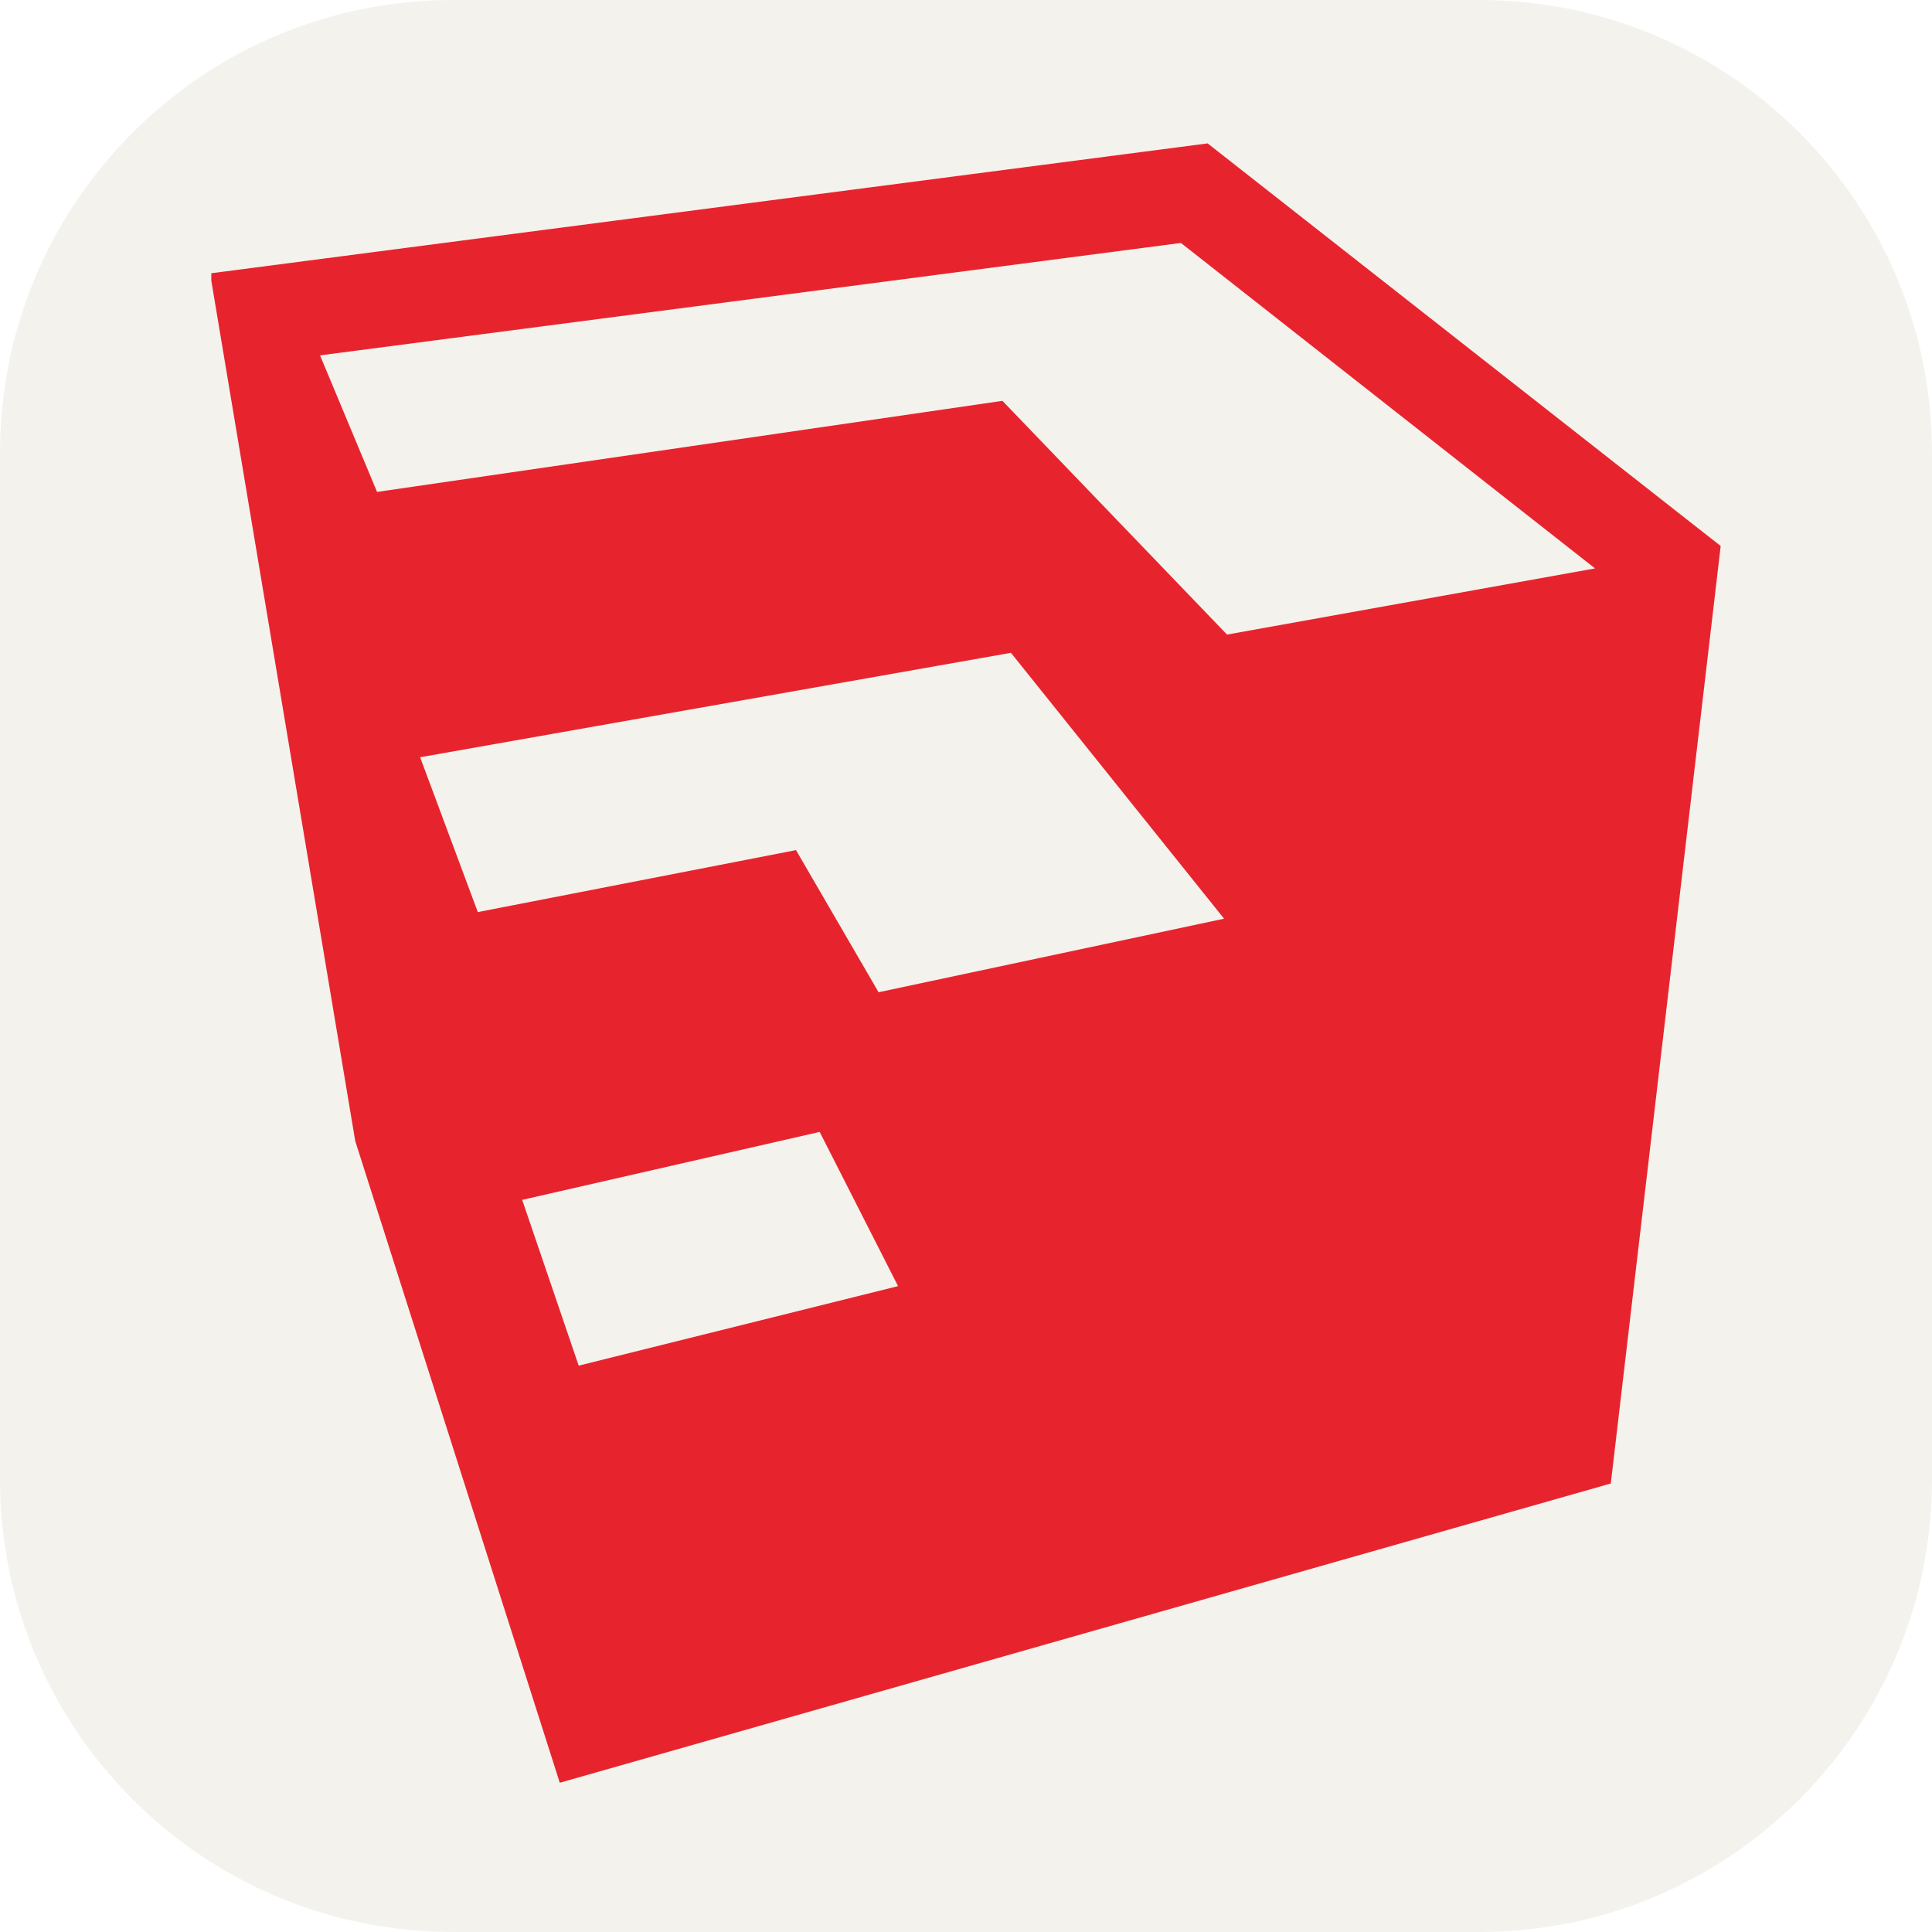
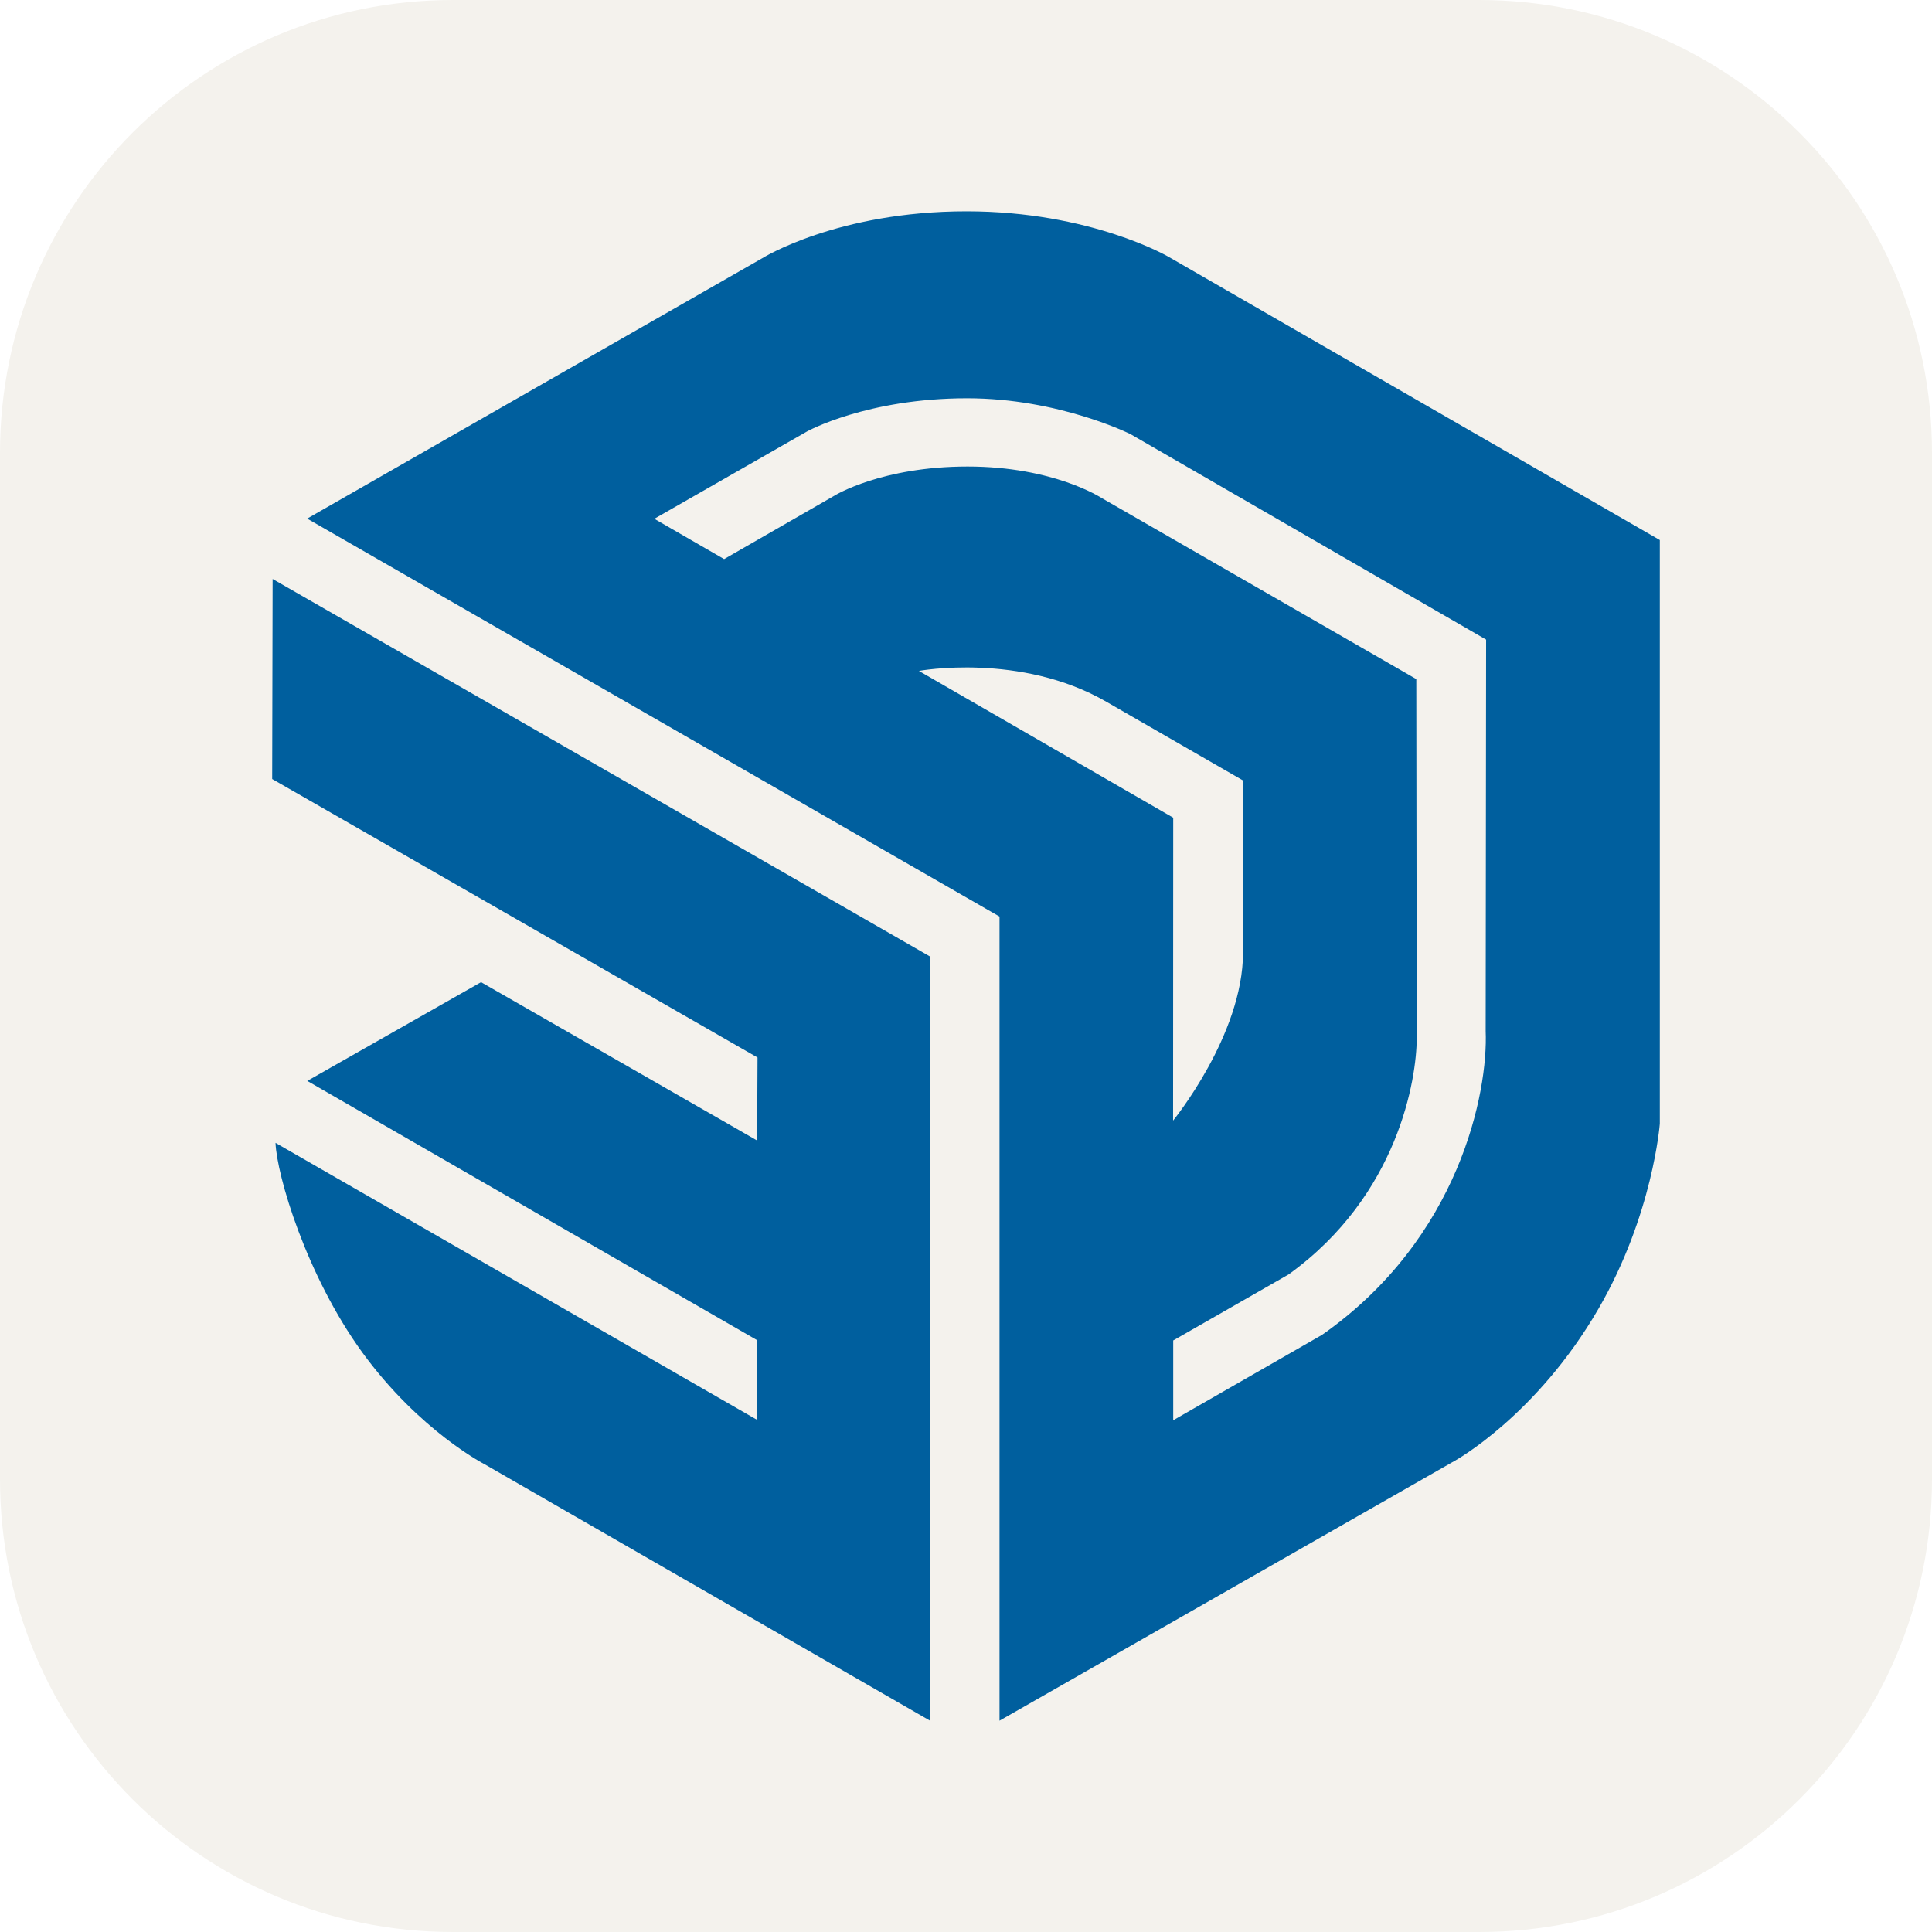
<svg xmlns="http://www.w3.org/2000/svg" width="256" height="256" viewBox="0 0 256 256" fill="none">
  <rect width="256" height="256" rx="60" fill="#F4F2ED" />
-   <path d="M160.016 19L28 36.204V37.201L47.07 151.19L74.172 236.225L213.439 196.568L228 72.348L160.016 19ZM156.477 32.192L211.349 75.317L162.589 84.085L132.828 53.113L49.962 65.182L42.405 47.087L156.477 32.192ZM133.954 86.501L162.196 121.732L116.415 131.477L105.474 112.644L63.311 120.856L55.669 100.339L133.954 86.501ZM108.611 149.983L118.995 170.418L76.68 180.955L69.192 158.989L108.611 149.983Z" fill="#E7242D" />
+   <svg x="28" y="28" width="200" height="200" viewBox="0 0 24 24" preserveAspectRatio="xMidYMid meet">
+     <path fill="#005F9E" d="M.968 9.027l7.717 4.428-.006 1.32-4.39-2.518-2.763 1.57 7.148 4.12.005 1.27-7.658-4.405c.02.516.488 2.106 1.383 3.337.91 1.247 1.946 1.776 1.946 1.776L11.428 24V11.849L.975 5.846zm22.064-3.8L15.22.723S13.982 0 12.008 0C9.952 0 8.76.746 8.76.746l-7.236 4.14 11.009 6.328V24l7.245-4.136s1.295-.715 2.279-2.414c.867-1.496.975-2.943.975-2.943zM11.251 7.308s1.615-.298 2.98.49l2.171 1.25s.003 1.097.003 2.736c0 1.313-1.112 2.674-1.112 2.674l.002-4.816zm6.402 10.562l-2.358 1.353v-1.269l1.835-1.05c1.748-1.26 2.037-3.117 2.037-3.761l-.007-5.705-5.006-2.881s-.76-.499-2.129-.499c-1.367 0-2.113.461-2.113.461L8.154 5.53l-1.11-.641L9.473 3.5s.95-.527 2.544-.527c1.462 0 2.6.571 2.6.571L20.27 6.81l-.007 6.226c.04.957-.406 3.296-2.61 4.835z" />
+   </svg>
</svg>
